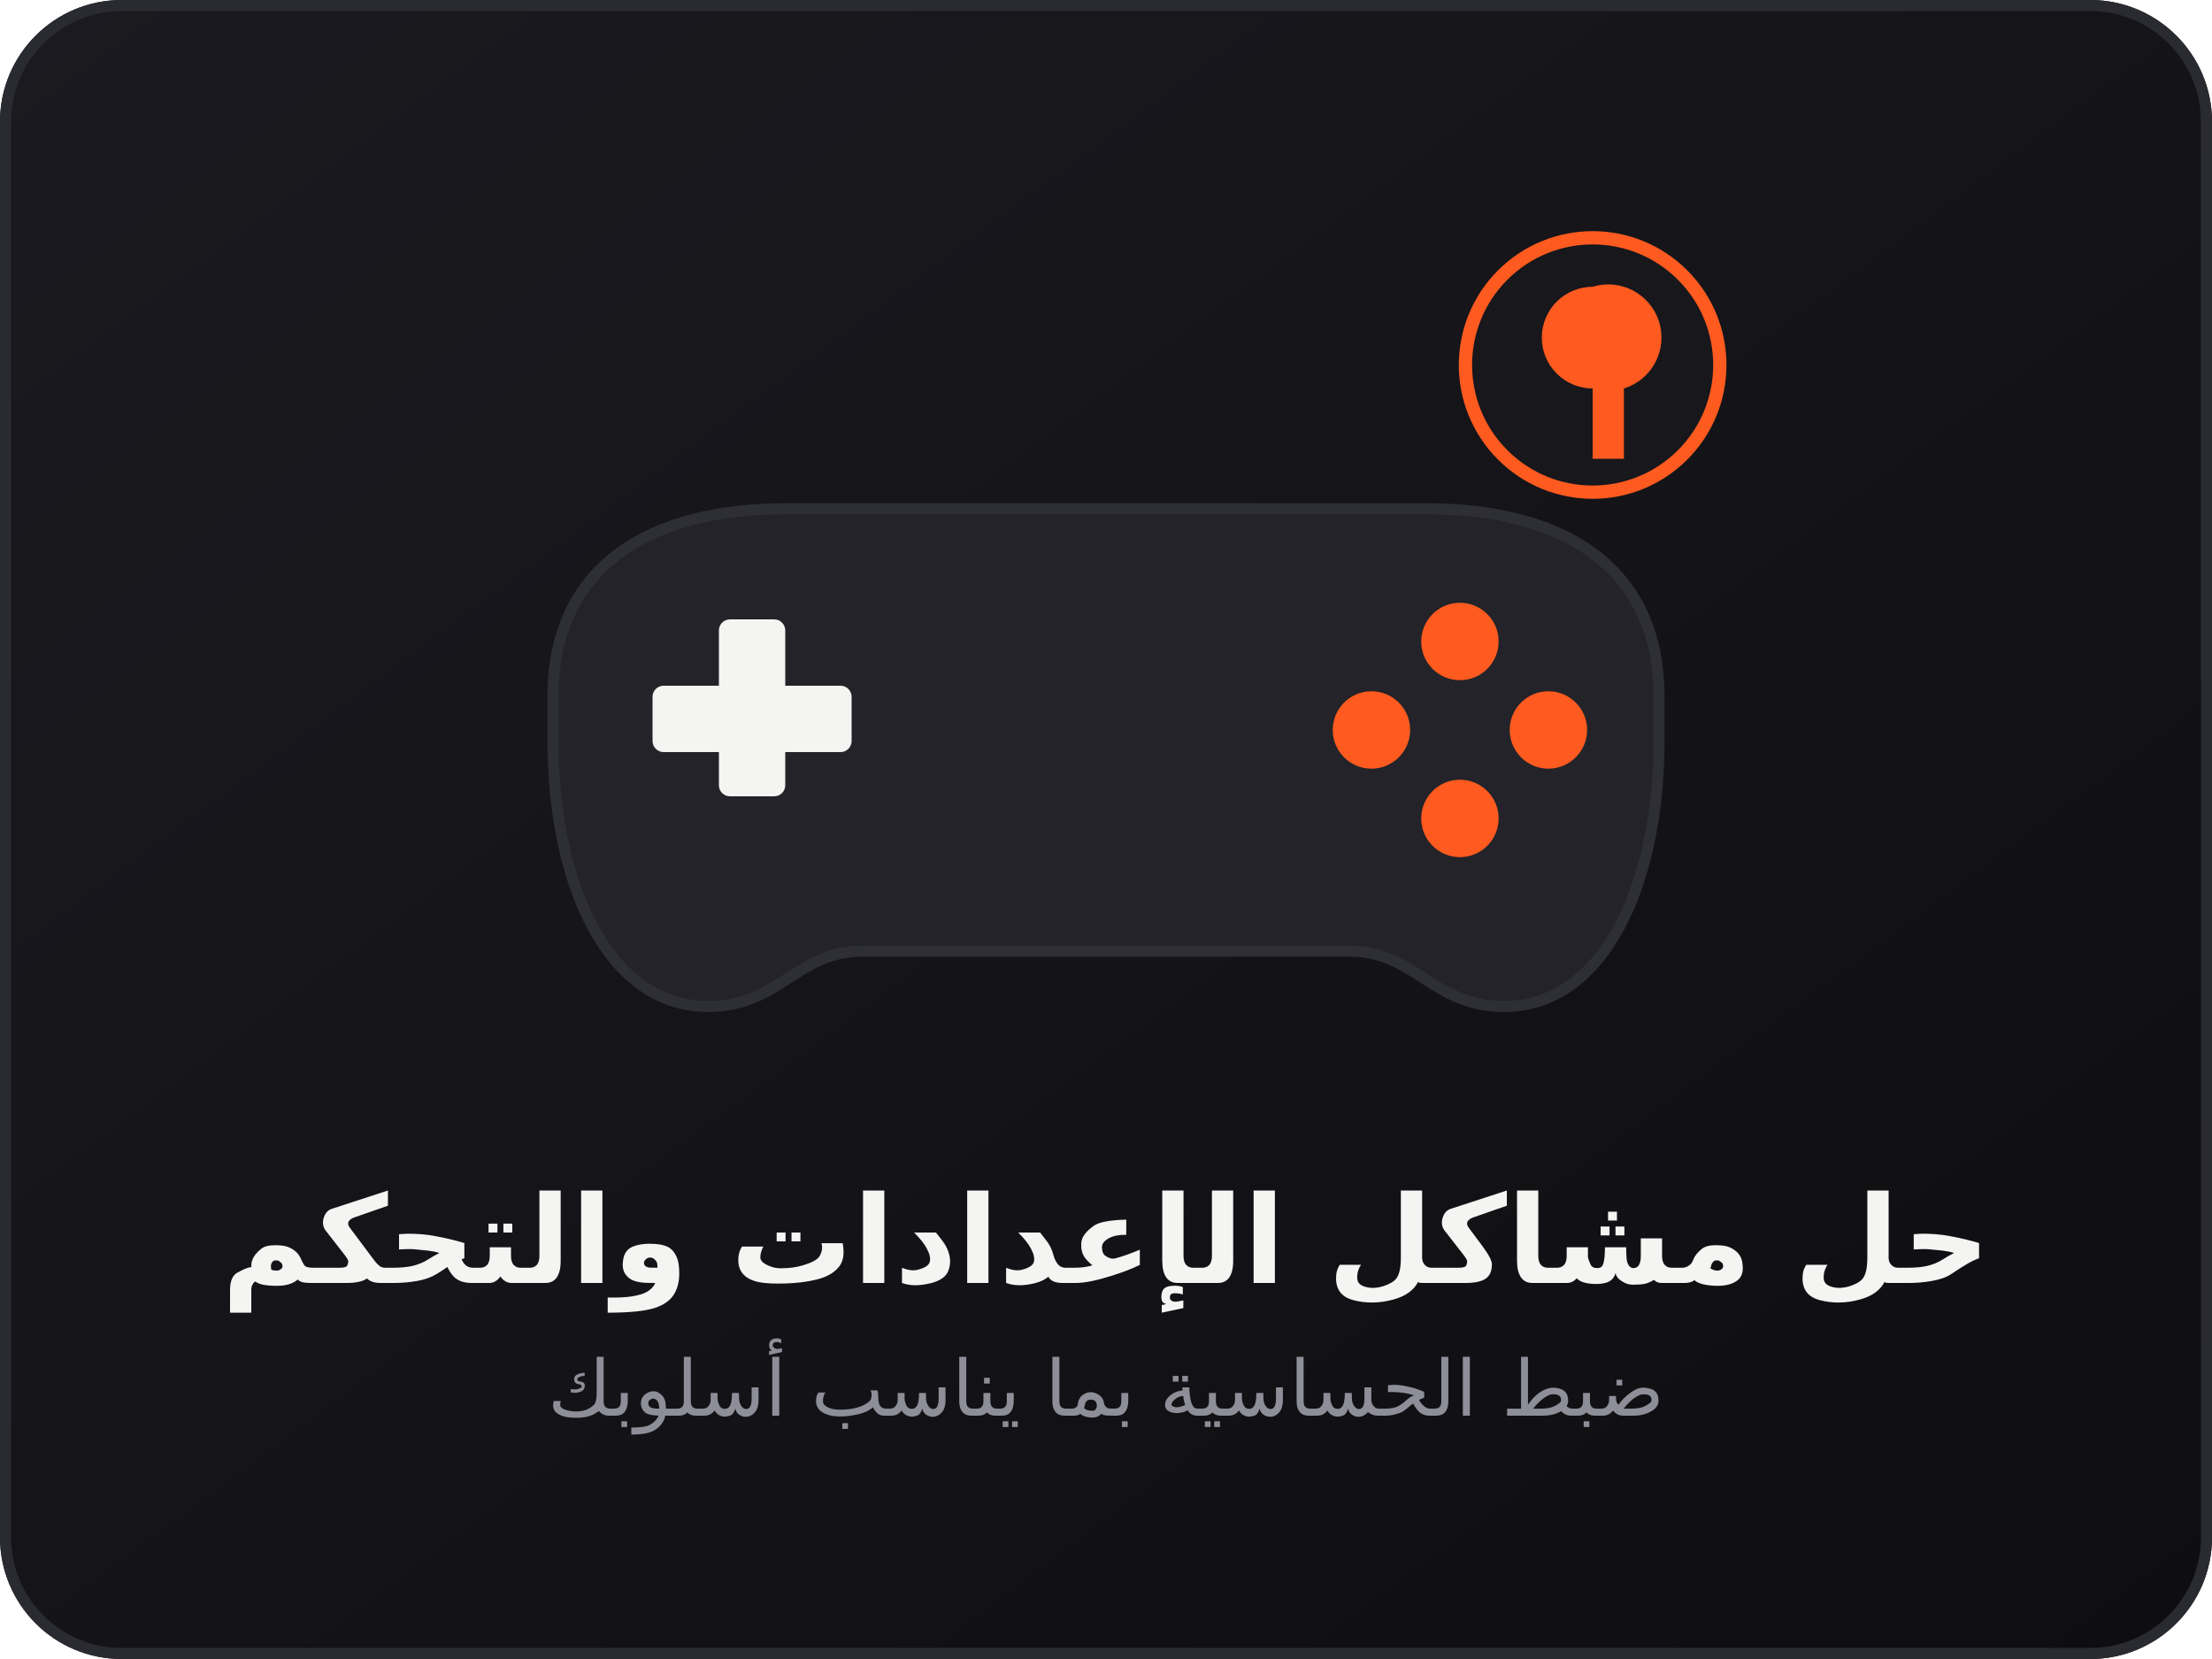
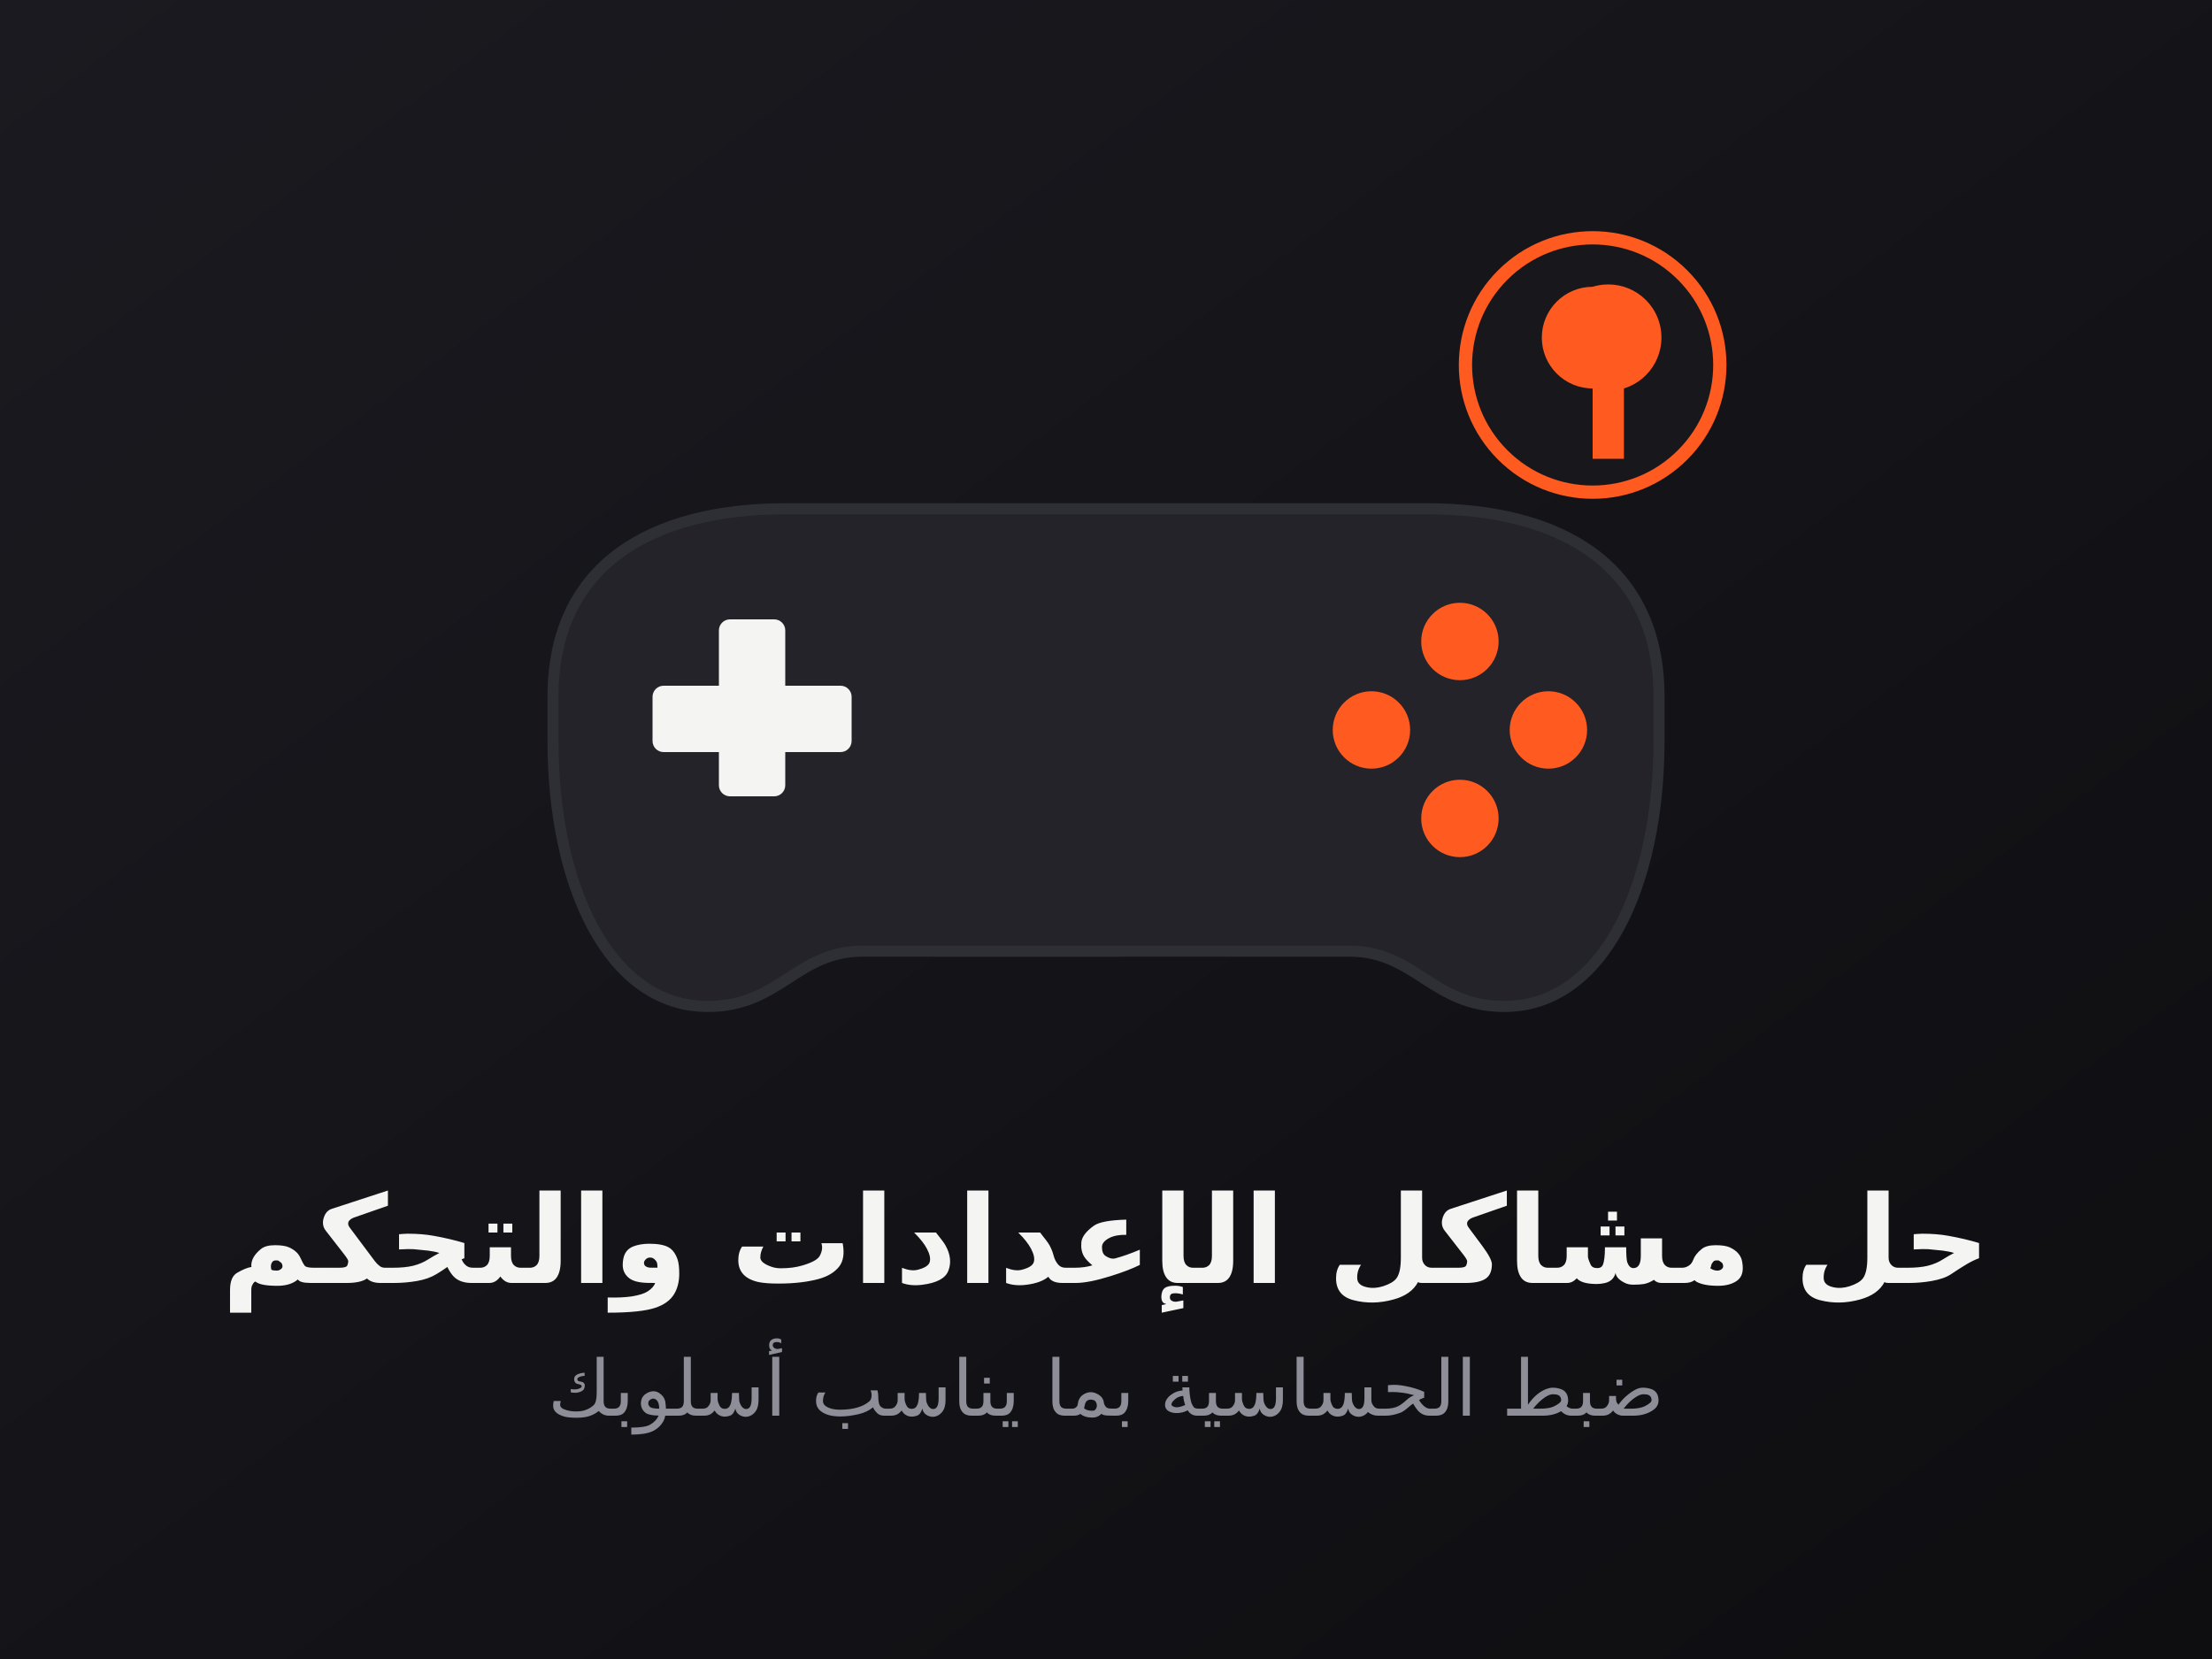
<svg xmlns="http://www.w3.org/2000/svg" viewBox="0 0 400 300" role="img" aria-label="حل مشاكل الإعدادات والتحكم">
  <defs>
    <linearGradient id="bavFixBg" x1="0" y1="0" x2="1" y2="1">
      <stop offset="0" stop-color="#1A1A20" />
      <stop offset="1" stop-color="#0E0E11" />
    </linearGradient>
  </defs>
-   <rect width="400" height="300" rx="22" fill="url(#bavFixBg)" />
-   <rect x="1" y="1" width="398" height="298" rx="21" fill="none" stroke="#2A2A31" stroke-width="2" />
+   <rect width="400" height="300" fill="url(#bavFixBg)" />
  <g transform="translate(200,132)">
    <path d="M-100 -6c0-24 18-34 42-34h116c24 0 42 10 42 34v8c0 26-10 48-28 48-13 0-16-10-28-10h-88c-12 0-15 10-28 10-18 0-28-22-28-48z" fill="#232329" stroke="#2E2E35" stroke-width="2" />
    <g fill="#F4F4F2">
      <rect x="-70" y="-20" width="12" height="32" rx="2" />
      <rect x="-82" y="-8" width="36" height="12" rx="2" />
    </g>
    <g fill="#FF5A1F">
      <circle cx="64" cy="-16" r="7" />
      <circle cx="80" cy="0" r="7" />
      <circle cx="64" cy="16" r="7" />
      <circle cx="48" cy="0" r="7" />
    </g>
  </g>
  <g transform="translate(288,66) rotate(45)">
    <circle r="23" fill="#17171C" stroke="#FF5A1F" stroke-width="2.4" />
    <path d="M-10 -10a9 9 0 1013 13l9 9 4-4-9-9a9 9 0 00-17-9z" fill="#FF5A1F" />
  </g>
  <text x="200" y="232" fill="#F4F4F2" font-size="22" font-weight="700" text-anchor="middle" font-family="sans-serif">حل مشاكل الإعدادات والتحكم</text>
  <text x="200" y="256" fill="#8E8E98" font-size="14" text-anchor="middle" font-family="sans-serif">ضبط الحساسية بما يناسب أسلوبك</text>
</svg>
